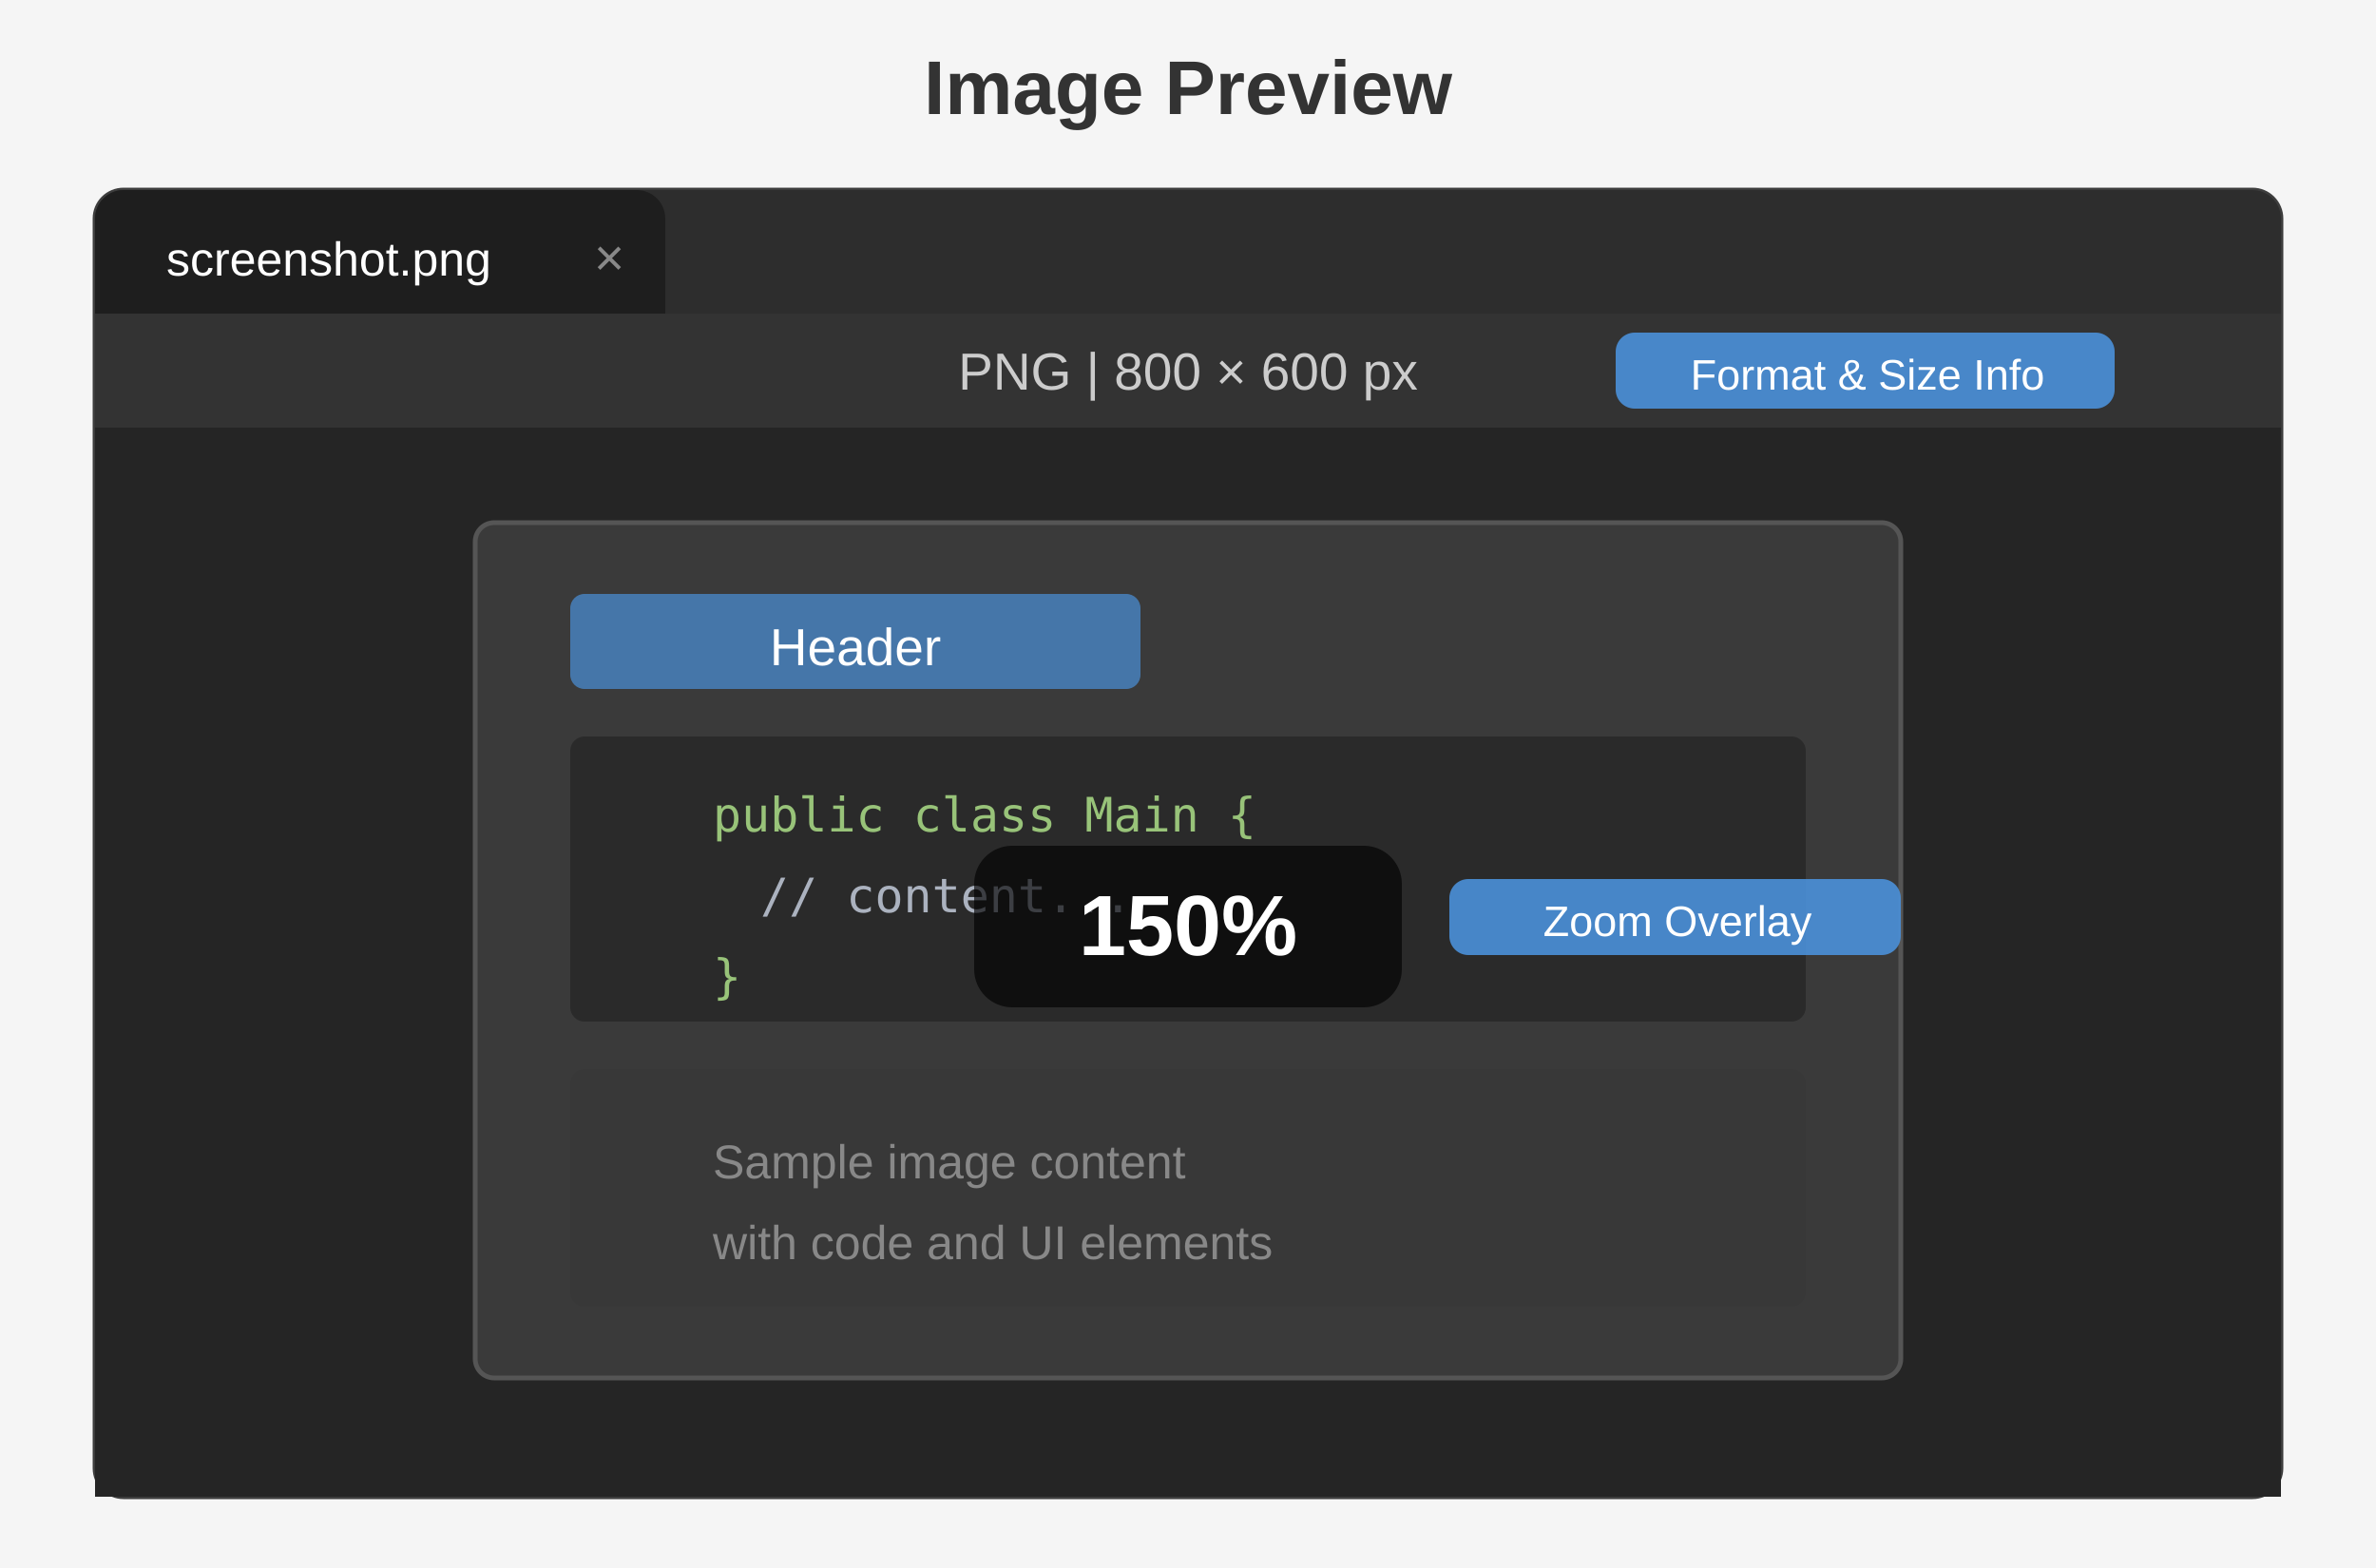
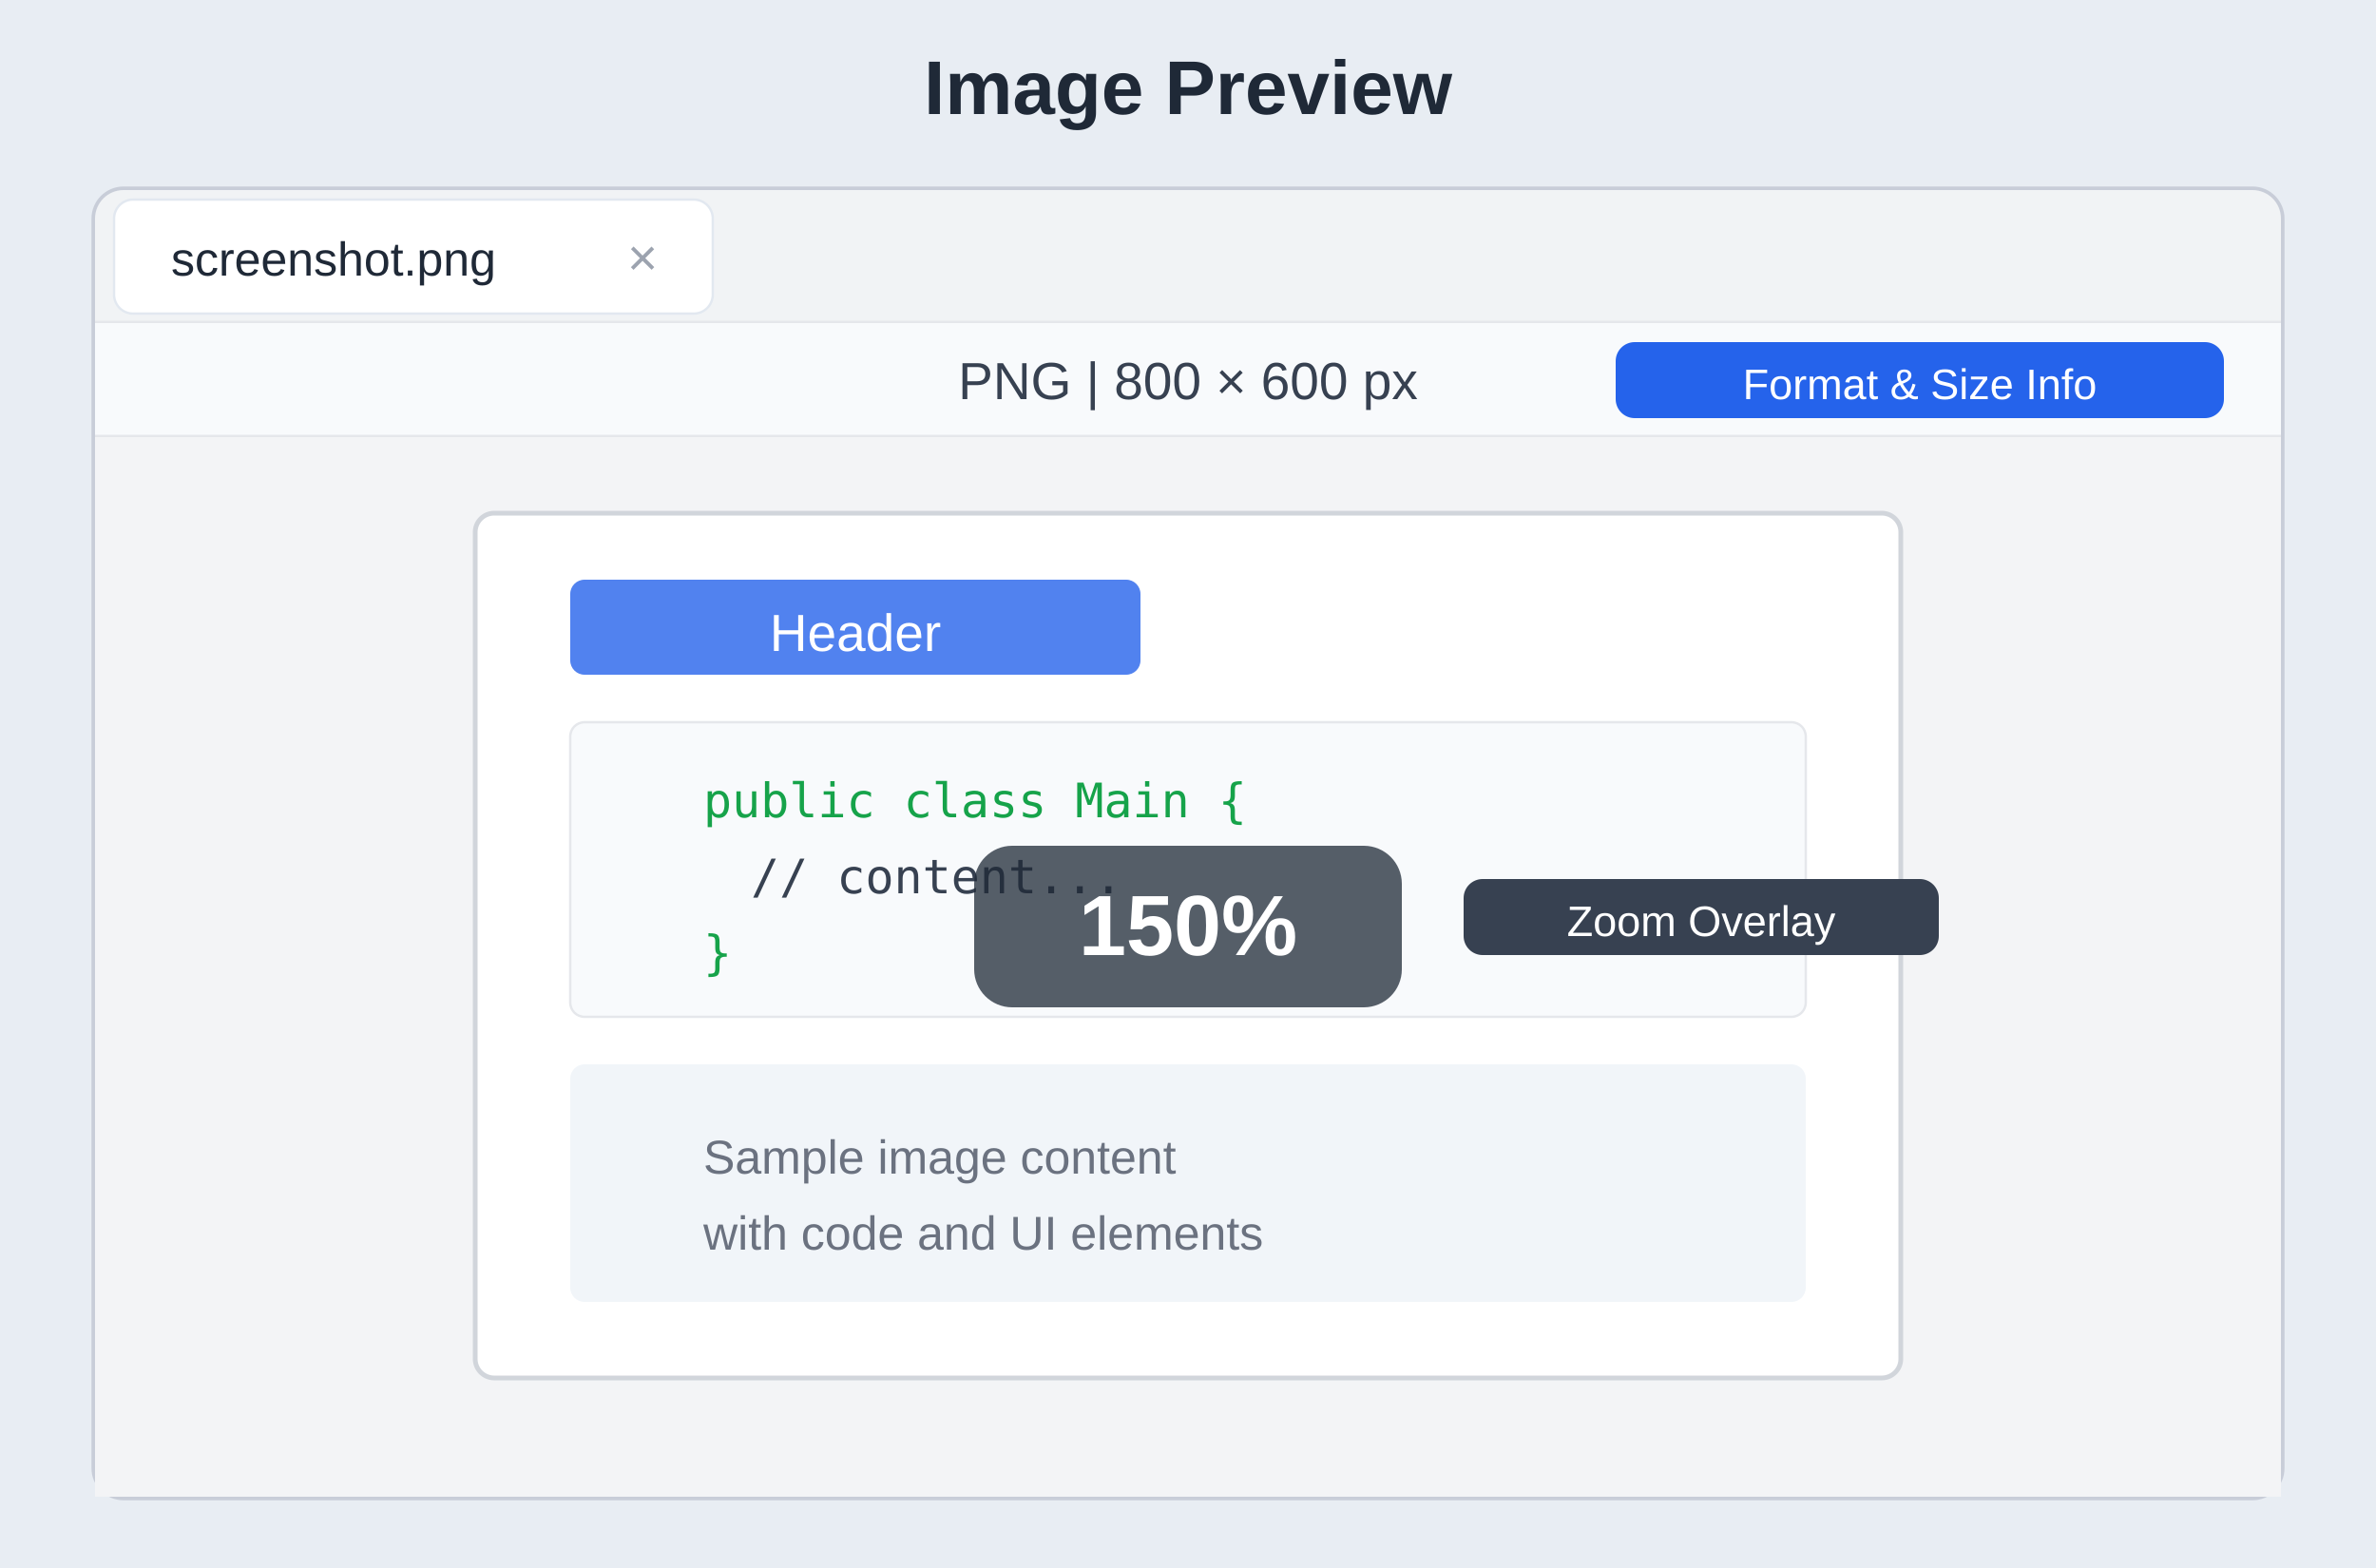
<svg xmlns="http://www.w3.org/2000/svg" viewBox="0 0 500 330" width="500" height="330">
-   <rect width="500" height="330" fill="#f5f5f5" />
-   <text x="250" y="24" font-family="Arial, sans-serif" font-size="16" fill="#333333" text-anchor="middle" font-weight="bold">Image Preview</text>
-   <rect x="20" y="40" width="460" height="275" rx="6" fill="#1e1e1e" stroke="#3d3d3d" stroke-width="1" />
-   <rect x="20" y="40" width="460" height="26" rx="6" fill="#2d2d2d" />
-   <rect x="20" y="56" width="460" height="10" fill="#2d2d2d" />
-   <rect x="20" y="40" width="120" height="26" rx="6" fill="#1e1e1e" />
-   <rect x="20" y="56" width="120" height="10" fill="#1e1e1e" />
-   <text x="35" y="58" font-family="Arial, sans-serif" font-size="10" fill="#ffffff">screenshot.png</text>
-   <text x="125" y="58" font-family="Arial, sans-serif" font-size="11" fill="#888888">×</text>
-   <rect x="20" y="66" width="460" height="24" fill="#333333" />
-   <text x="250" y="82" font-family="Arial, sans-serif" font-size="11" fill="#cccccc" text-anchor="middle">PNG  |  800 × 600 px</text>
-   <rect x="20" y="90" width="460" height="225" fill="#252525" />
-   <rect x="100" y="110" width="300" height="180" rx="4" fill="#3a3a3a" stroke="#555555" stroke-width="1" />
-   <rect x="120" y="125" width="120" height="20" rx="3" fill="#4a90d9" opacity="0.7" />
-   <text x="180" y="140" font-family="Arial, sans-serif" font-size="11" fill="#ffffff" text-anchor="middle">Header</text>
-   <rect x="120" y="155" width="260" height="60" rx="3" fill="#2a2a2a" />
-   <text x="150" y="175" font-family="monospace" font-size="10" fill="#98c379">public class Main {</text>
-   <text x="160" y="192" font-family="monospace" font-size="10" fill="#abb2bf">  // content...</text>
-   <text x="150" y="209" font-family="monospace" font-size="10" fill="#98c379">}</text>
-   <rect x="120" y="225" width="260" height="50" rx="3" fill="#383838" />
-   <text x="150" y="248" font-family="Arial, sans-serif" font-size="10" fill="#888888">Sample image content</text>
-   <text x="150" y="265" font-family="Arial, sans-serif" font-size="10" fill="#888888">with code and UI elements</text>
-   <rect x="205" y="178" width="90" height="34" rx="8" fill="#000000" opacity="0.65" />
+   <rect width="500" height="330" fill="#e8edf3" />
+   <text x="250" y="24" font-family="Arial, sans-serif" font-size="16" fill="#1f2937" text-anchor="middle" font-weight="bold">Image Preview</text>
+   <rect x="20" y="40" width="460" height="275" rx="6" fill="#ffffff" stroke="#c8cdd8" stroke-width="1.5" />
+   <rect x="20" y="40" width="460" height="28" rx="6" fill="#f1f3f5" />
+   <rect x="20" y="58" width="460" height="10" fill="#f1f3f5" />
+   <line x1="20" y1="68" x2="480" y2="68" stroke="#e5e7eb" stroke-width="1" />
+   <rect x="24" y="42" width="126" height="24" rx="4" fill="#ffffff" stroke="#e2e8f0" stroke-width="0.5" />
+   <text x="36" y="58" font-family="Arial, sans-serif" font-size="10" fill="#1f2937">screenshot.png</text>
+   <text x="132" y="58" font-family="Arial, sans-serif" font-size="11" fill="#9ca3af">×</text>
+   <rect x="20" y="68" width="460" height="24" fill="#f8fafc" stroke-bottom="none" />
+   <line x1="20" y1="92" x2="480" y2="92" stroke="#e5e7eb" stroke-width="1" />
+   <text x="250" y="84" font-family="Arial, sans-serif" font-size="11" fill="#374151" text-anchor="middle">PNG  |  800 × 600 px</text>
+   <rect x="20" y="92" width="460" height="223" fill="#f3f4f6" />
+   <rect x="100" y="108" width="300" height="182" rx="4" fill="#ffffff" stroke="#d1d5db" stroke-width="1" />
+   <rect x="120" y="122" width="120" height="20" rx="3" fill="#2563eb" opacity="0.8" />
+   <text x="180" y="137" font-family="Arial, sans-serif" font-size="11" fill="#ffffff" text-anchor="middle">Header</text>
+   <rect x="120" y="152" width="260" height="62" rx="3" fill="#f8fafc" stroke="#e5e7eb" stroke-width="0.5" />
+   <text x="148" y="172" font-family="monospace" font-size="10" fill="#16a34a">public class Main {</text>
+   <text x="158" y="188" font-family="monospace" font-size="10" fill="#374151">  // content...</text>
+   <text x="148" y="204" font-family="monospace" font-size="10" fill="#16a34a">}</text>
+   <rect x="120" y="224" width="260" height="50" rx="3" fill="#f1f5f9" />
+   <text x="148" y="247" font-family="Arial, sans-serif" font-size="10" fill="#6b7280">Sample image content</text>
+   <text x="148" y="263" font-family="Arial, sans-serif" font-size="10" fill="#6b7280">with code and UI elements</text>
+   <rect x="205" y="178" width="90" height="34" rx="8" fill="#1f2937" opacity="0.75" />
  <text x="250" y="201" font-family="Arial, sans-serif" font-size="18" fill="#ffffff" text-anchor="middle" font-weight="bold">150%</text>
-   <rect x="340" y="70" width="105" height="16" rx="4" fill="#4a90d9" opacity="0.9" />
-   <text x="393" y="82" font-family="Arial, sans-serif" font-size="9" fill="#ffffff" text-anchor="middle">Format &amp; Size Info</text>
-   <rect x="305" y="185" width="95" height="16" rx="4" fill="#4a90d9" opacity="0.9" />
-   <text x="353" y="197" font-family="Arial, sans-serif" font-size="9" fill="#ffffff" text-anchor="middle">Zoom Overlay</text>
+   <rect x="340" y="72" width="128" height="16" rx="4" fill="#2563eb" />
+   <text x="404" y="84" font-family="Arial, sans-serif" font-size="9" fill="#ffffff" text-anchor="middle">Format &amp; Size Info</text>
+   <rect x="308" y="185" width="100" height="16" rx="4" fill="#374151" />
+   <text x="358" y="197" font-family="Arial, sans-serif" font-size="9" fill="#ffffff" text-anchor="middle">Zoom Overlay</text>
</svg>
